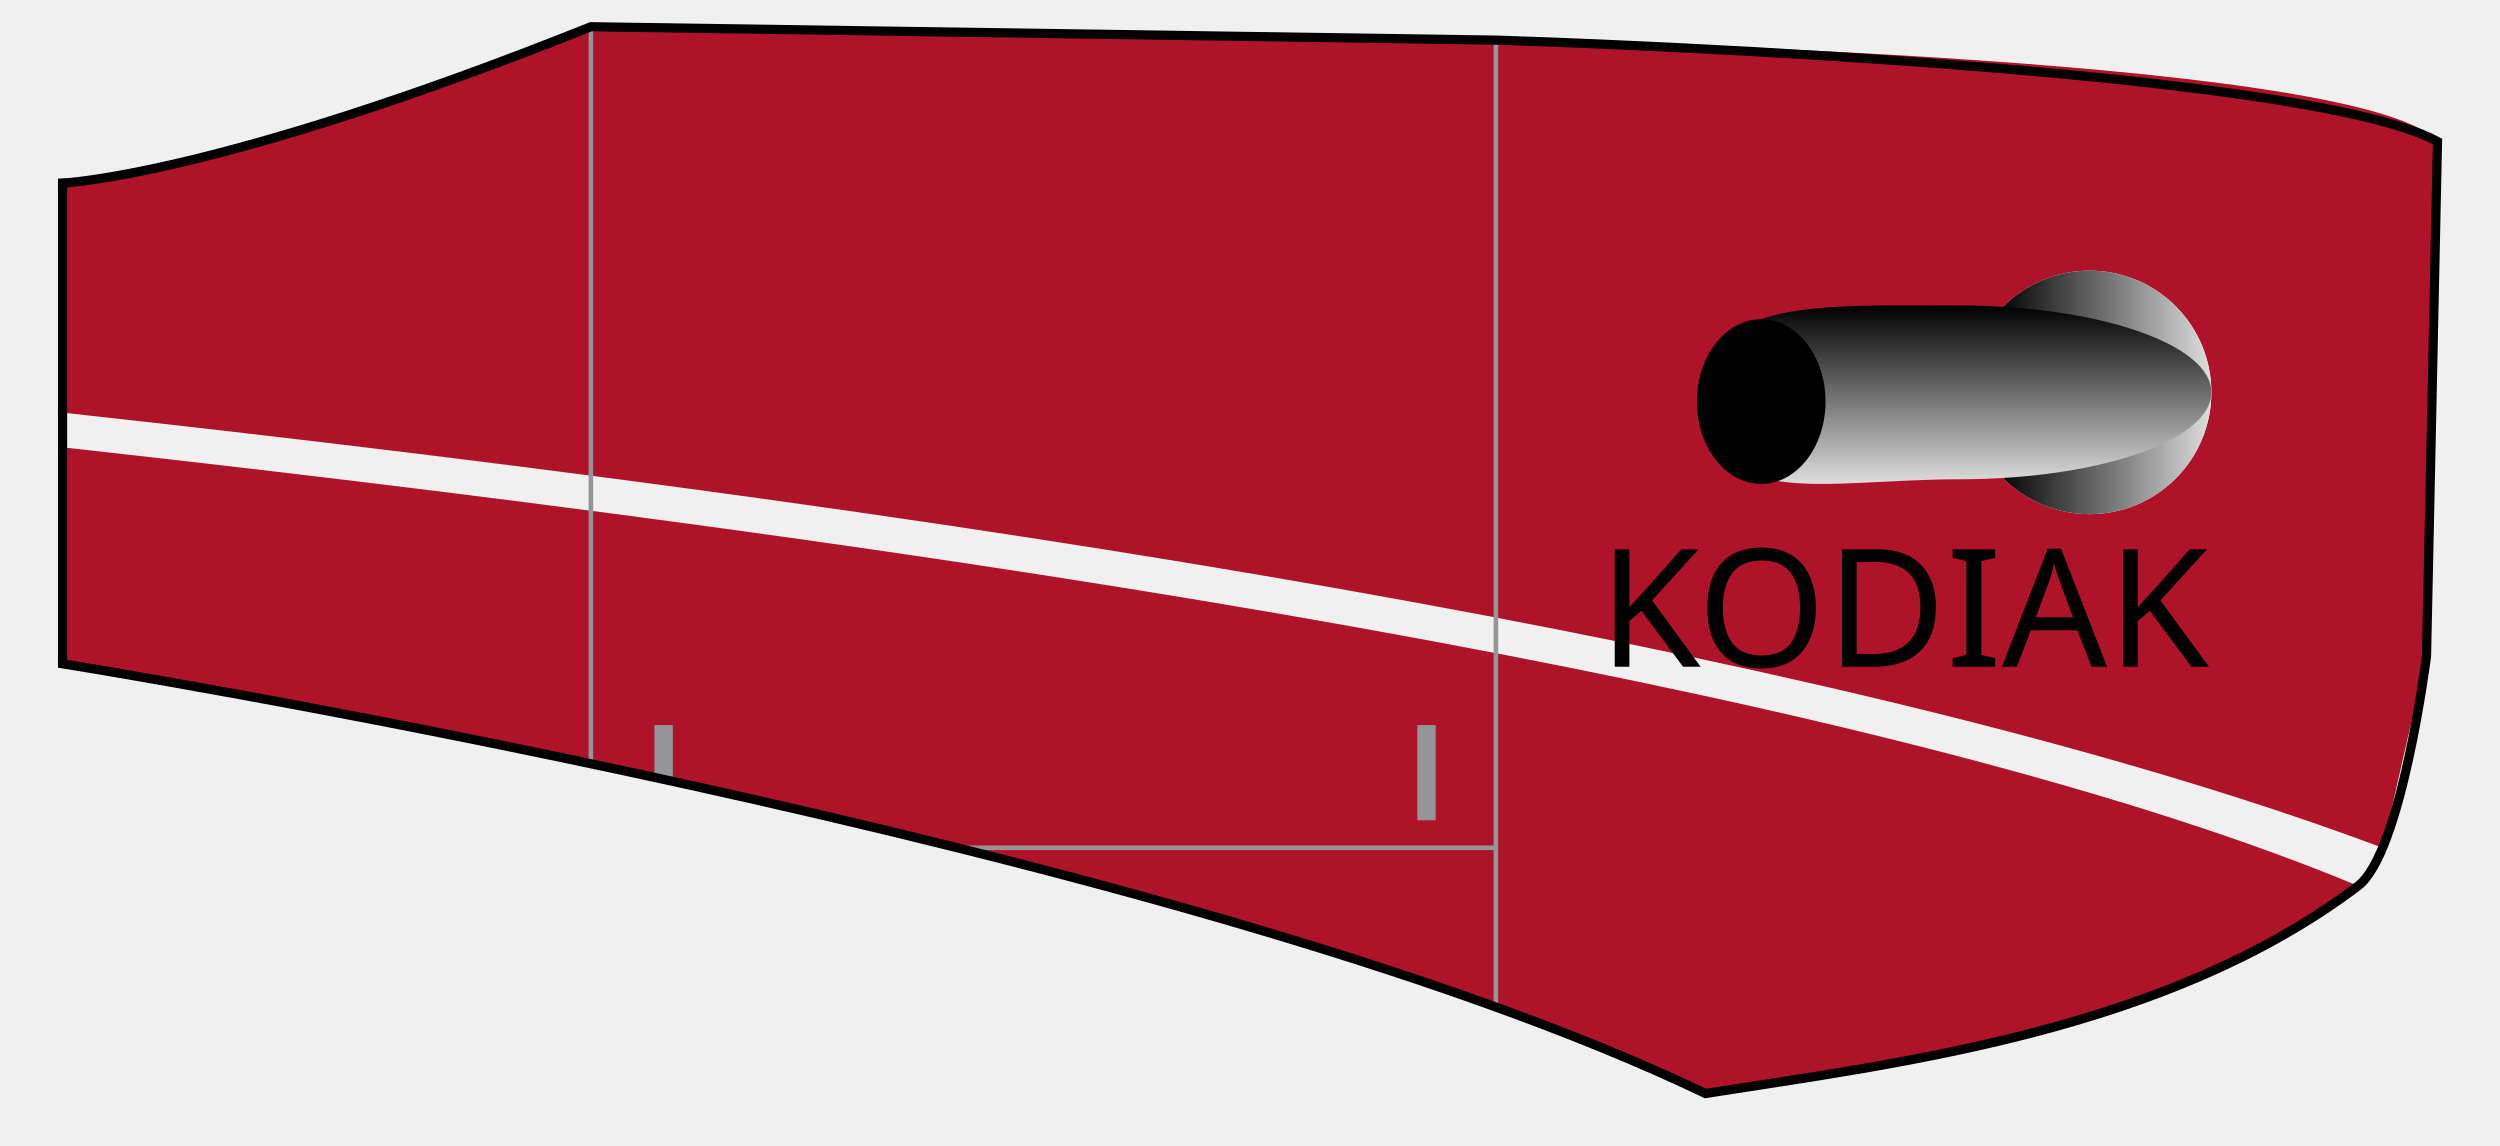
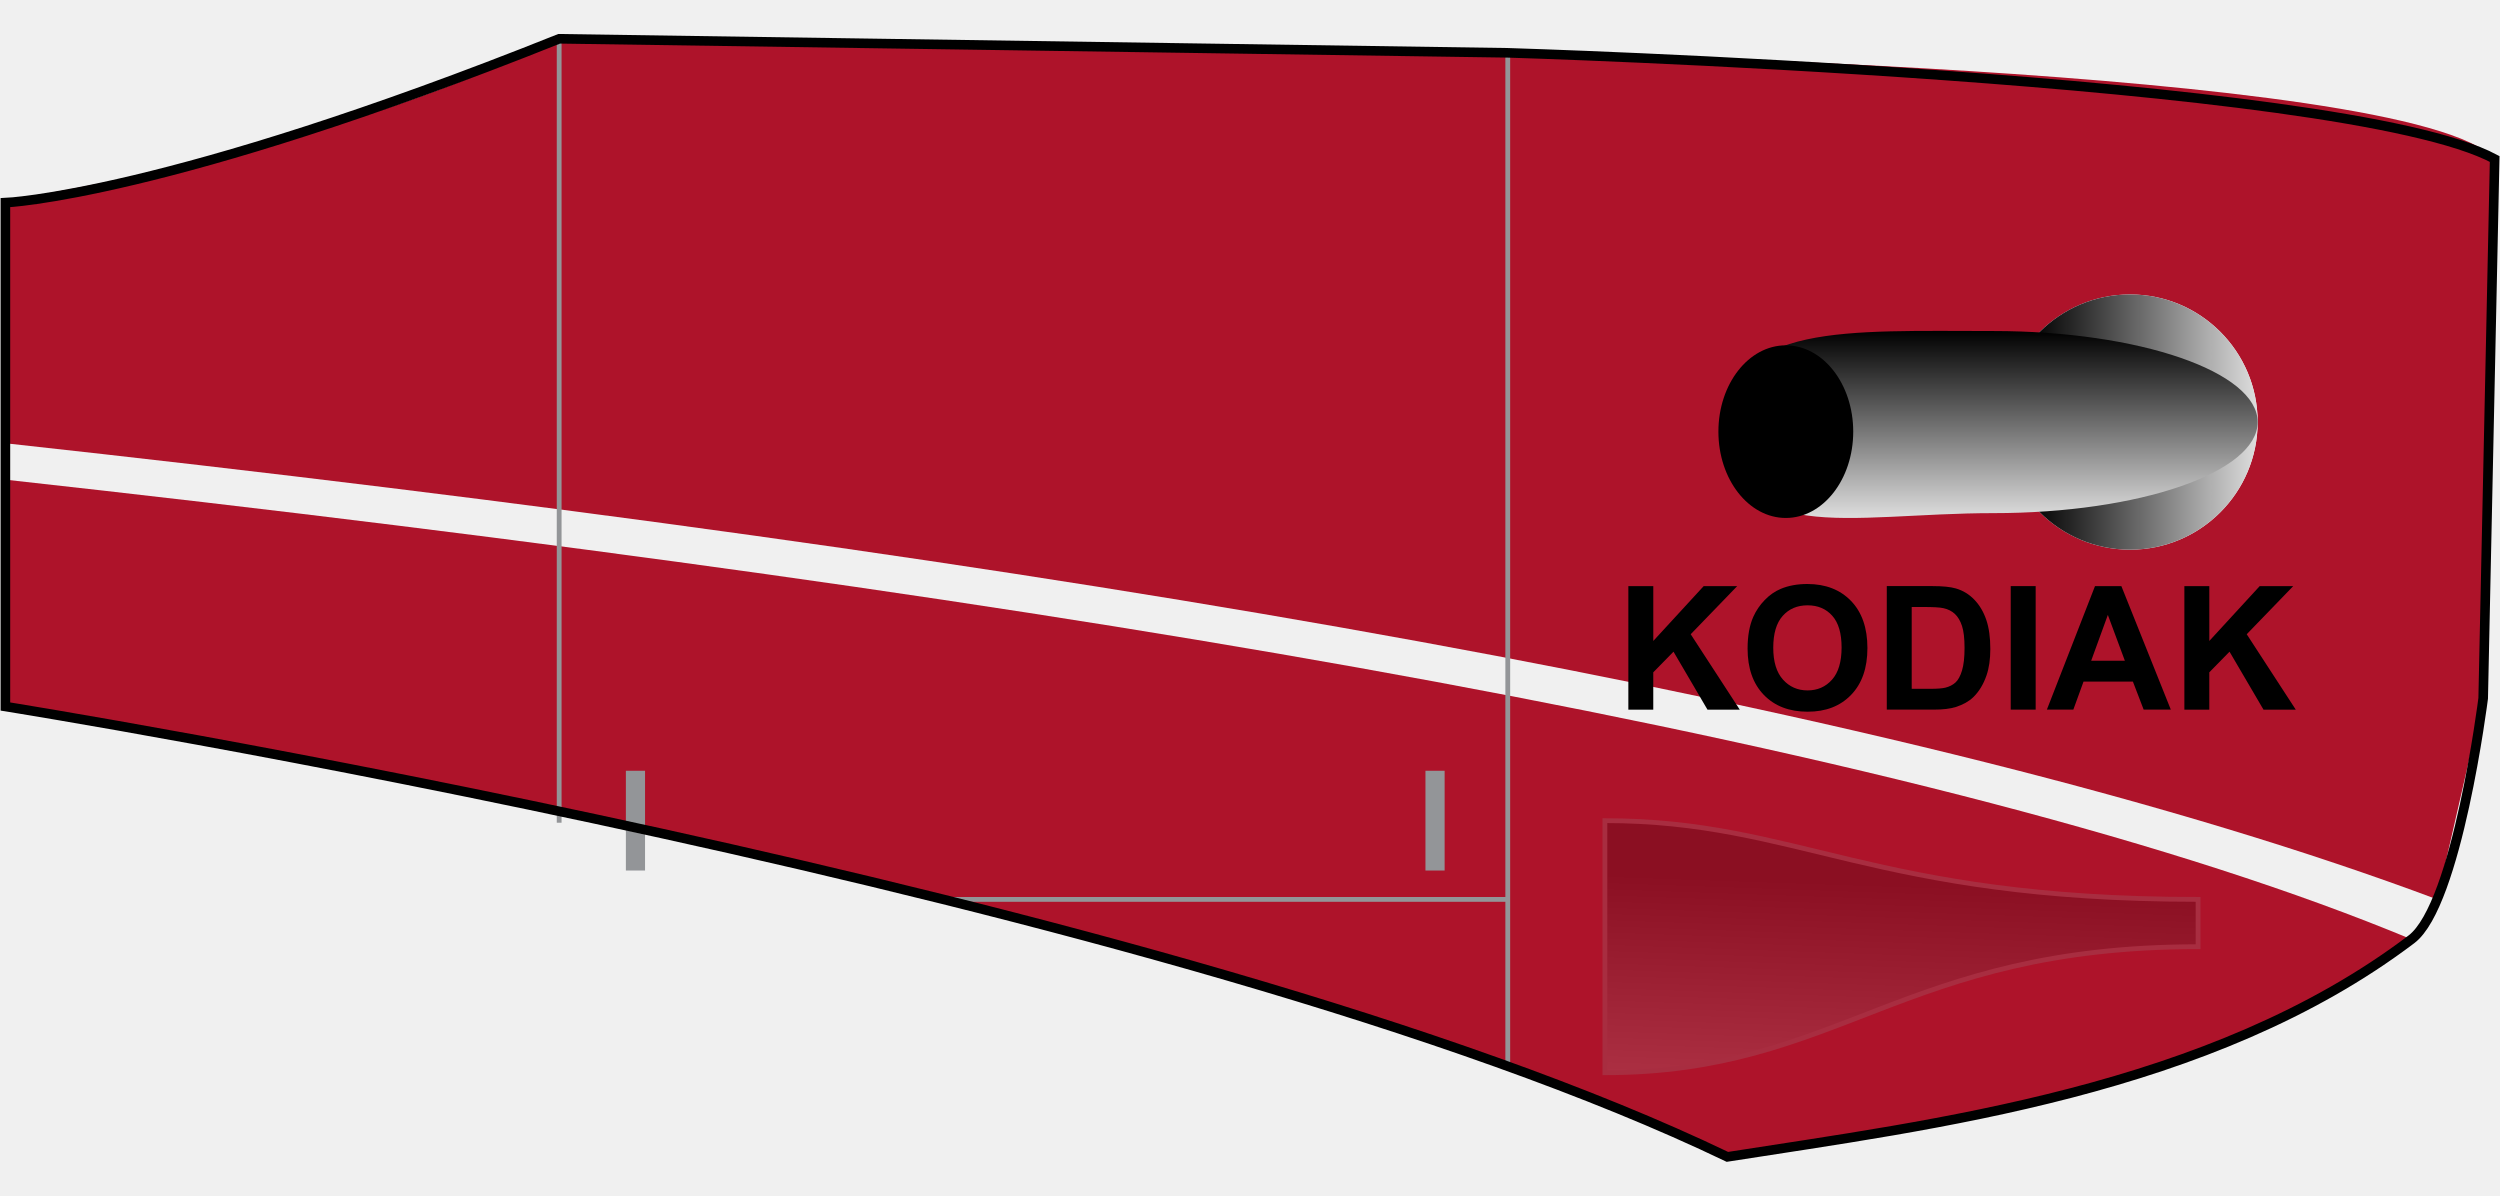
- <svg xmlns="http://www.w3.org/2000/svg" version="1.1" x="0px" y="0px" width="136.06px" height="62.36px" viewBox="0 0 136.06 62.36" enable-background="new 0 0 136.06 62.36" xml:space="preserve">
+ <svg xmlns="http://www.w3.org/2000/svg" version="1.1" x="0px" y="0px" width="130.39px" height="62.36px" viewBox="0 0 130.39 62.36" enable-background="new 0 0 130.39 62.36" xml:space="preserve">
  <g id="Livery">
-     <path fill="#AE132A" d="M128.338,48.214c0,0-1.025,0.754-1.382,0.981c-9.009,5.73-19.275,8.53-31.998,10.054   c-0.534,0.064-2.142,0.263-2.142,0.263C71.984,50.214,40.59,42.529,3.405,36.178V24.346   C58.707,30.454,104.437,38.258,128.338,48.214z" />
-     <path fill="#AE132A" d="M32.158,1.455l49.255,0.729c0,0,46.925,0.693,51.245,5.513l-0.597,28.006l-2.392,10.438   C102.844,36.078,57.647,28.394,3.405,22.457V9.867C13.641,8.143,23.763,5.493,32.158,1.455z" />
-     <text id="KODIAK_-_Right" transform="matrix(1 0 0 1 87.0059 36.2861)" font-family="'Arial-BoldMT'" font-size="8.96">KODIAK</text>
+     <g id="Right_Side">
+       <path fill="#AE132A" d="M125.772,48.991c0,0-1.028,0.758-1.387,0.986c-9.049,5.756-19.361,8.568-32.141,10.098    c-0.537,0.065-2.15,0.264-2.15,0.264C69.167,50.999,37.633,43.279,0.282,36.9V25.017    C55.832,31.152,101.766,38.99,125.772,48.991z" />
+       <path fill="#AE132A" d="M29.164,2.023l49.475,0.732c0,0,47.133,0.695,51.473,5.537l-0.599,28.13l-2.403,10.486    C100.164,36.801,54.767,29.083,0.282,23.119v-12.646C10.562,8.741,20.731,6.079,29.164,2.023z" />
+     </g>
+     <g id="KODIAK_-_Right">
+       <path d="M84.928,37.011v-6.442h1.301v2.861l2.629-2.861h1.748l-2.426,2.51l2.559,3.933h-1.684l-1.772-3.023    l-1.055,1.077v1.946H84.928z" />
+       <path d="M91.147,33.829c0-0.656,0.098-1.207,0.295-1.652c0.146-0.328,0.346-0.622,0.6-0.883    c0.253-0.261,0.531-0.454,0.832-0.58c0.402-0.17,0.865-0.255,1.389-0.255c0.949,0,1.709,0.294,2.279,0.883    c0.569,0.589,0.855,1.408,0.855,2.457c0,1.04-0.282,1.853-0.849,2.44c-0.565,0.588-1.32,0.881-2.268,0.881    c-0.957,0-1.719-0.292-2.285-0.876C91.43,35.659,91.147,34.855,91.147,33.829z M92.486,33.785    c0,0.73,0.169,1.282,0.506,1.659c0.337,0.376,0.765,0.565,1.283,0.565s0.943-0.186,1.276-0.56    c0.333-0.373,0.499-0.934,0.499-1.681c0-0.738-0.162-1.289-0.486-1.652c-0.323-0.363-0.753-0.545-1.289-0.545    s-0.969,0.184-1.297,0.552C92.65,32.489,92.486,33.044,92.486,33.785z" />
+       <path d="M98.406,30.568h2.377c0.537,0,0.945,0.041,1.227,0.123c0.378,0.111,0.701,0.31,0.971,0.594    s0.475,0.632,0.615,1.043c0.141,0.412,0.211,0.92,0.211,1.523c0,0.53-0.065,0.987-0.197,1.371    c-0.161,0.469-0.391,0.848-0.69,1.138c-0.227,0.22-0.531,0.392-0.914,0.515    c-0.287,0.091-0.672,0.136-1.152,0.136h-2.447V30.568z M99.707,31.658v4.268h0.971    c0.363,0,0.626-0.021,0.787-0.061c0.211-0.053,0.386-0.143,0.525-0.269c0.139-0.126,0.252-0.333,0.34-0.622    c0.088-0.288,0.133-0.682,0.133-1.18s-0.045-0.88-0.133-1.147s-0.211-0.475-0.369-0.624    s-0.358-0.251-0.602-0.304c-0.182-0.041-0.537-0.061-1.068-0.061H99.707z" />
+       <path d="M104.871,37.011v-6.442h1.301v6.442H104.871z" />
+       <path d="M113.221,37.011h-1.416l-0.562-1.463h-2.574l-0.532,1.463h-1.38l2.51-6.442h1.375L113.221,37.011z     M110.825,34.462l-0.888-2.391l-0.87,2.391H110.825z" />
+       <path d="M113.928,37.011v-6.442h1.301v2.861l2.628-2.861h1.749l-2.426,2.51l2.558,3.933h-1.683l-1.772-3.023    l-1.055,1.077v1.946H113.928z" />
+     </g>
    <g id="Exhaust_Stack_-_Right">
      <g>
-         <circle fill="#FFFFFF" cx="113.725" cy="21.356" r="6.626" />
-         <linearGradient id="SVGID_1_" gradientUnits="userSpaceOnUse" x1="15.711" y1="21.356" x2="28.965" y2="21.356" gradientTransform="matrix(-1 0 0 1 136.0625 0)">
+         <circle fill="#FFFFFF" cx="111.095" cy="22.013" r="6.656" />
+         <linearGradient id="SVGID_1_" gradientUnits="userSpaceOnUse" x1="12.644" y1="22.013" x2="25.956" y2="22.013" gradientTransform="matrix(-1 0 0 1 130.3936 0)">
          <stop offset="0" style="stop-color:#DEDEDE" />
          <stop offset="0.882" style="stop-color:#000000" />
        </linearGradient>
-         <circle fill="url(#SVGID_1_)" cx="113.725" cy="21.356" r="6.627" />
-         <linearGradient id="SVGID_2_" gradientUnits="userSpaceOnUse" x1="29.431" y1="26.336" x2="29.431" y2="16.62" gradientTransform="matrix(-1 0 0 1 136.0625 0)">
+         <circle fill="url(#SVGID_1_)" cx="111.094" cy="22.013" r="6.656" />
+         <linearGradient id="SVGID_2_" gradientUnits="userSpaceOnUse" x1="26.425" y1="27.016" x2="26.425" y2="17.257" gradientTransform="matrix(-1 0 0 1 130.3936 0)">
          <stop offset="0" style="stop-color:#DEDEDE" />
          <stop offset="1" style="stop-color:#000000" />
        </linearGradient>
-         <path fill="url(#SVGID_2_)" d="M92.912,21.356c0,6.626,6.143,4.729,13.72,4.729s13.72-2.116,13.72-4.729     c0-2.612-6.143-4.728-13.72-4.728S92.912,16.223,92.912,21.356z" />
-         <ellipse cx="95.852" cy="21.854" rx="3.5" ry="4.482" />
+         <path fill="url(#SVGID_2_)" d="M90.188,22.013c0,6.656,6.17,4.75,13.781,4.75s13.781-2.125,13.781-4.75     c0-2.623-6.17-4.748-13.781-4.748S90.188,16.857,90.188,22.013z" />
+         <ellipse cx="93.141" cy="22.513" rx="3.516" ry="4.502" />
      </g>
    </g>
    <g>
-       <line fill="none" stroke="#939598" stroke-width="0.25" stroke-miterlimit="10" x1="32.158" y1="1.455" x2="32.158" y2="41.566" />
-       <line fill="none" stroke="#939598" stroke-width="0.25" stroke-miterlimit="10" x1="81.413" y1="2.183" x2="81.413" y2="54.807" />
-       <line fill="none" stroke="#939598" stroke-width="0.25" stroke-miterlimit="10" x1="81.413" y1="46.141" x2="51.881" y2="46.141" />
-       <line fill="none" stroke="#939598" stroke-miterlimit="10" x1="77.637" y1="39.462" x2="77.637" y2="44.642" />
-       <line fill="none" stroke="#939598" stroke-miterlimit="10" x1="36.119" y1="39.462" x2="36.119" y2="42.517" />
+       <line fill="none" stroke="#939598" stroke-width="0.25" stroke-miterlimit="10" x1="29.164" y1="2.023" x2="29.164" y2="42.91" />
+       <line fill="none" stroke="#939598" stroke-width="0.25" stroke-miterlimit="10" x1="78.639" y1="2.755" x2="78.639" y2="55.613" />
+       <line fill="none" stroke="#939598" stroke-width="0.25" stroke-miterlimit="10" x1="78.639" y1="46.909" x2="48.98" y2="46.909" />
+       <line fill="none" stroke="#939598" stroke-miterlimit="10" x1="74.846" y1="40.2" x2="74.846" y2="45.403" />
+       <line fill="none" stroke="#939598" stroke-miterlimit="10" x1="33.143" y1="40.2" x2="33.143" y2="45.403" />
+     </g>
+     <g id="Cowling_-_Right">
+       <linearGradient id="SVGID_3_" gradientUnits="userSpaceOnUse" x1="31.582" y1="56.477" x2="31.123" y2="43.322" gradientTransform="matrix(-1 0 0 1 130.3936 0)">
+         <stop offset="0" style="stop-color:#A1A1A1" />
+         <stop offset="0.788" style="stop-color:#000000" />
+       </linearGradient>
+       <path opacity="0.2" fill="url(#SVGID_3_)" stroke="#939598" stroke-width="0.25" stroke-miterlimit="10" d="M83.705,55.95    c12.24,0,15.469-6.574,30.938-6.574v-2.467c-17.01,0-20.854-4.107-30.938-4.107V55.95z" />
    </g>
  </g>
  <g id="Fuselage_Parts">
    <g id="_x34__-_Right">
-       <path fill="none" stroke="#000000" stroke-width="0.5" stroke-miterlimit="10" d="M3.405,36.126V9.963    c0,0,8.293-0.32,28.753-8.508l49.255,0.729c0,0,43.385,1.295,51.245,5.513l-0.597,28.006c0,0-1.348,10.712-3.724,12.512    c-10.428,7.895-24.873,9.624-35.521,11.298C64.477,45.902,3.405,36.126,3.405,36.126z" />
+       <path fill="none" stroke="#000000" stroke-width="0.5" stroke-miterlimit="10" d="M0.282,36.849V10.57    c0,0,8.329-0.322,28.882-8.547l49.475,0.732c0,0,43.578,1.301,51.473,5.537l-0.599,28.13    c0,0-1.353,10.76-3.741,12.568c-10.474,7.93-24.982,9.666-35.678,11.348C61.627,46.669,0.282,36.849,0.282,36.849    z" />
    </g>
+     <g>
+ 	</g>
+     <g>
+ 	</g>
+     <g>
+ 	</g>
+     <g>
+ 	</g>
+     <g>
+ 	</g>
+     <g>
+ 	</g>
  </g>
</svg>
